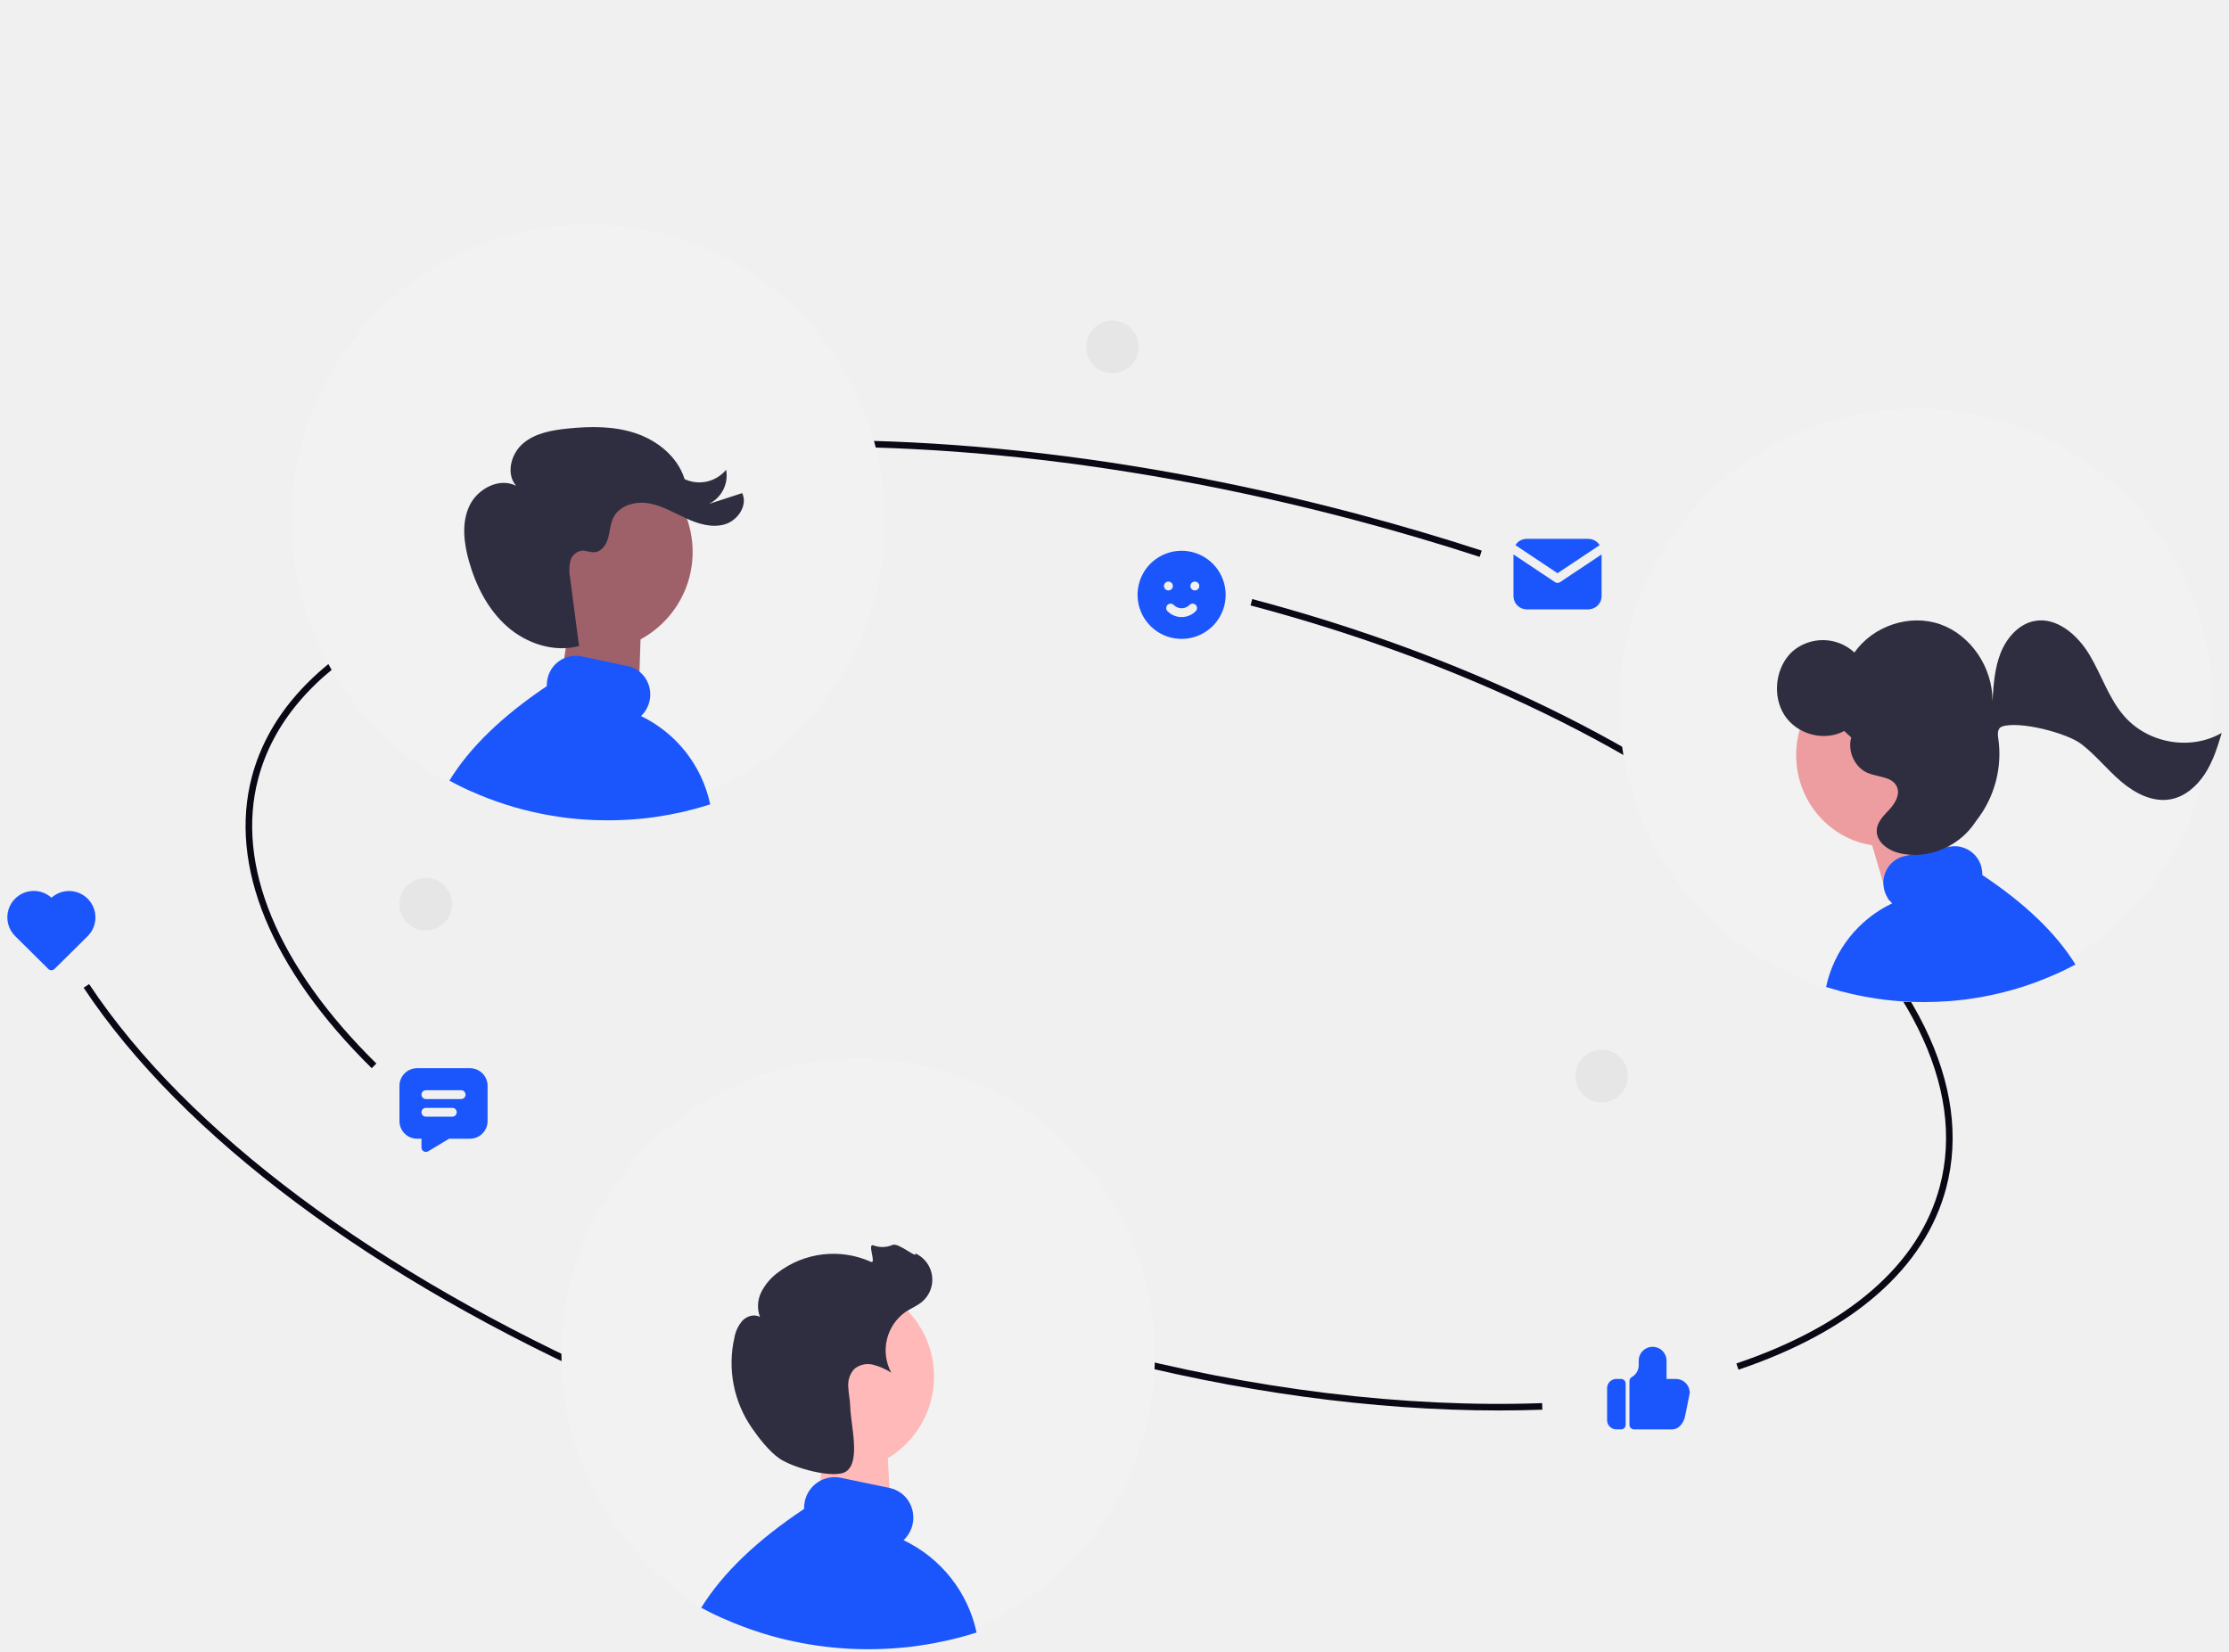
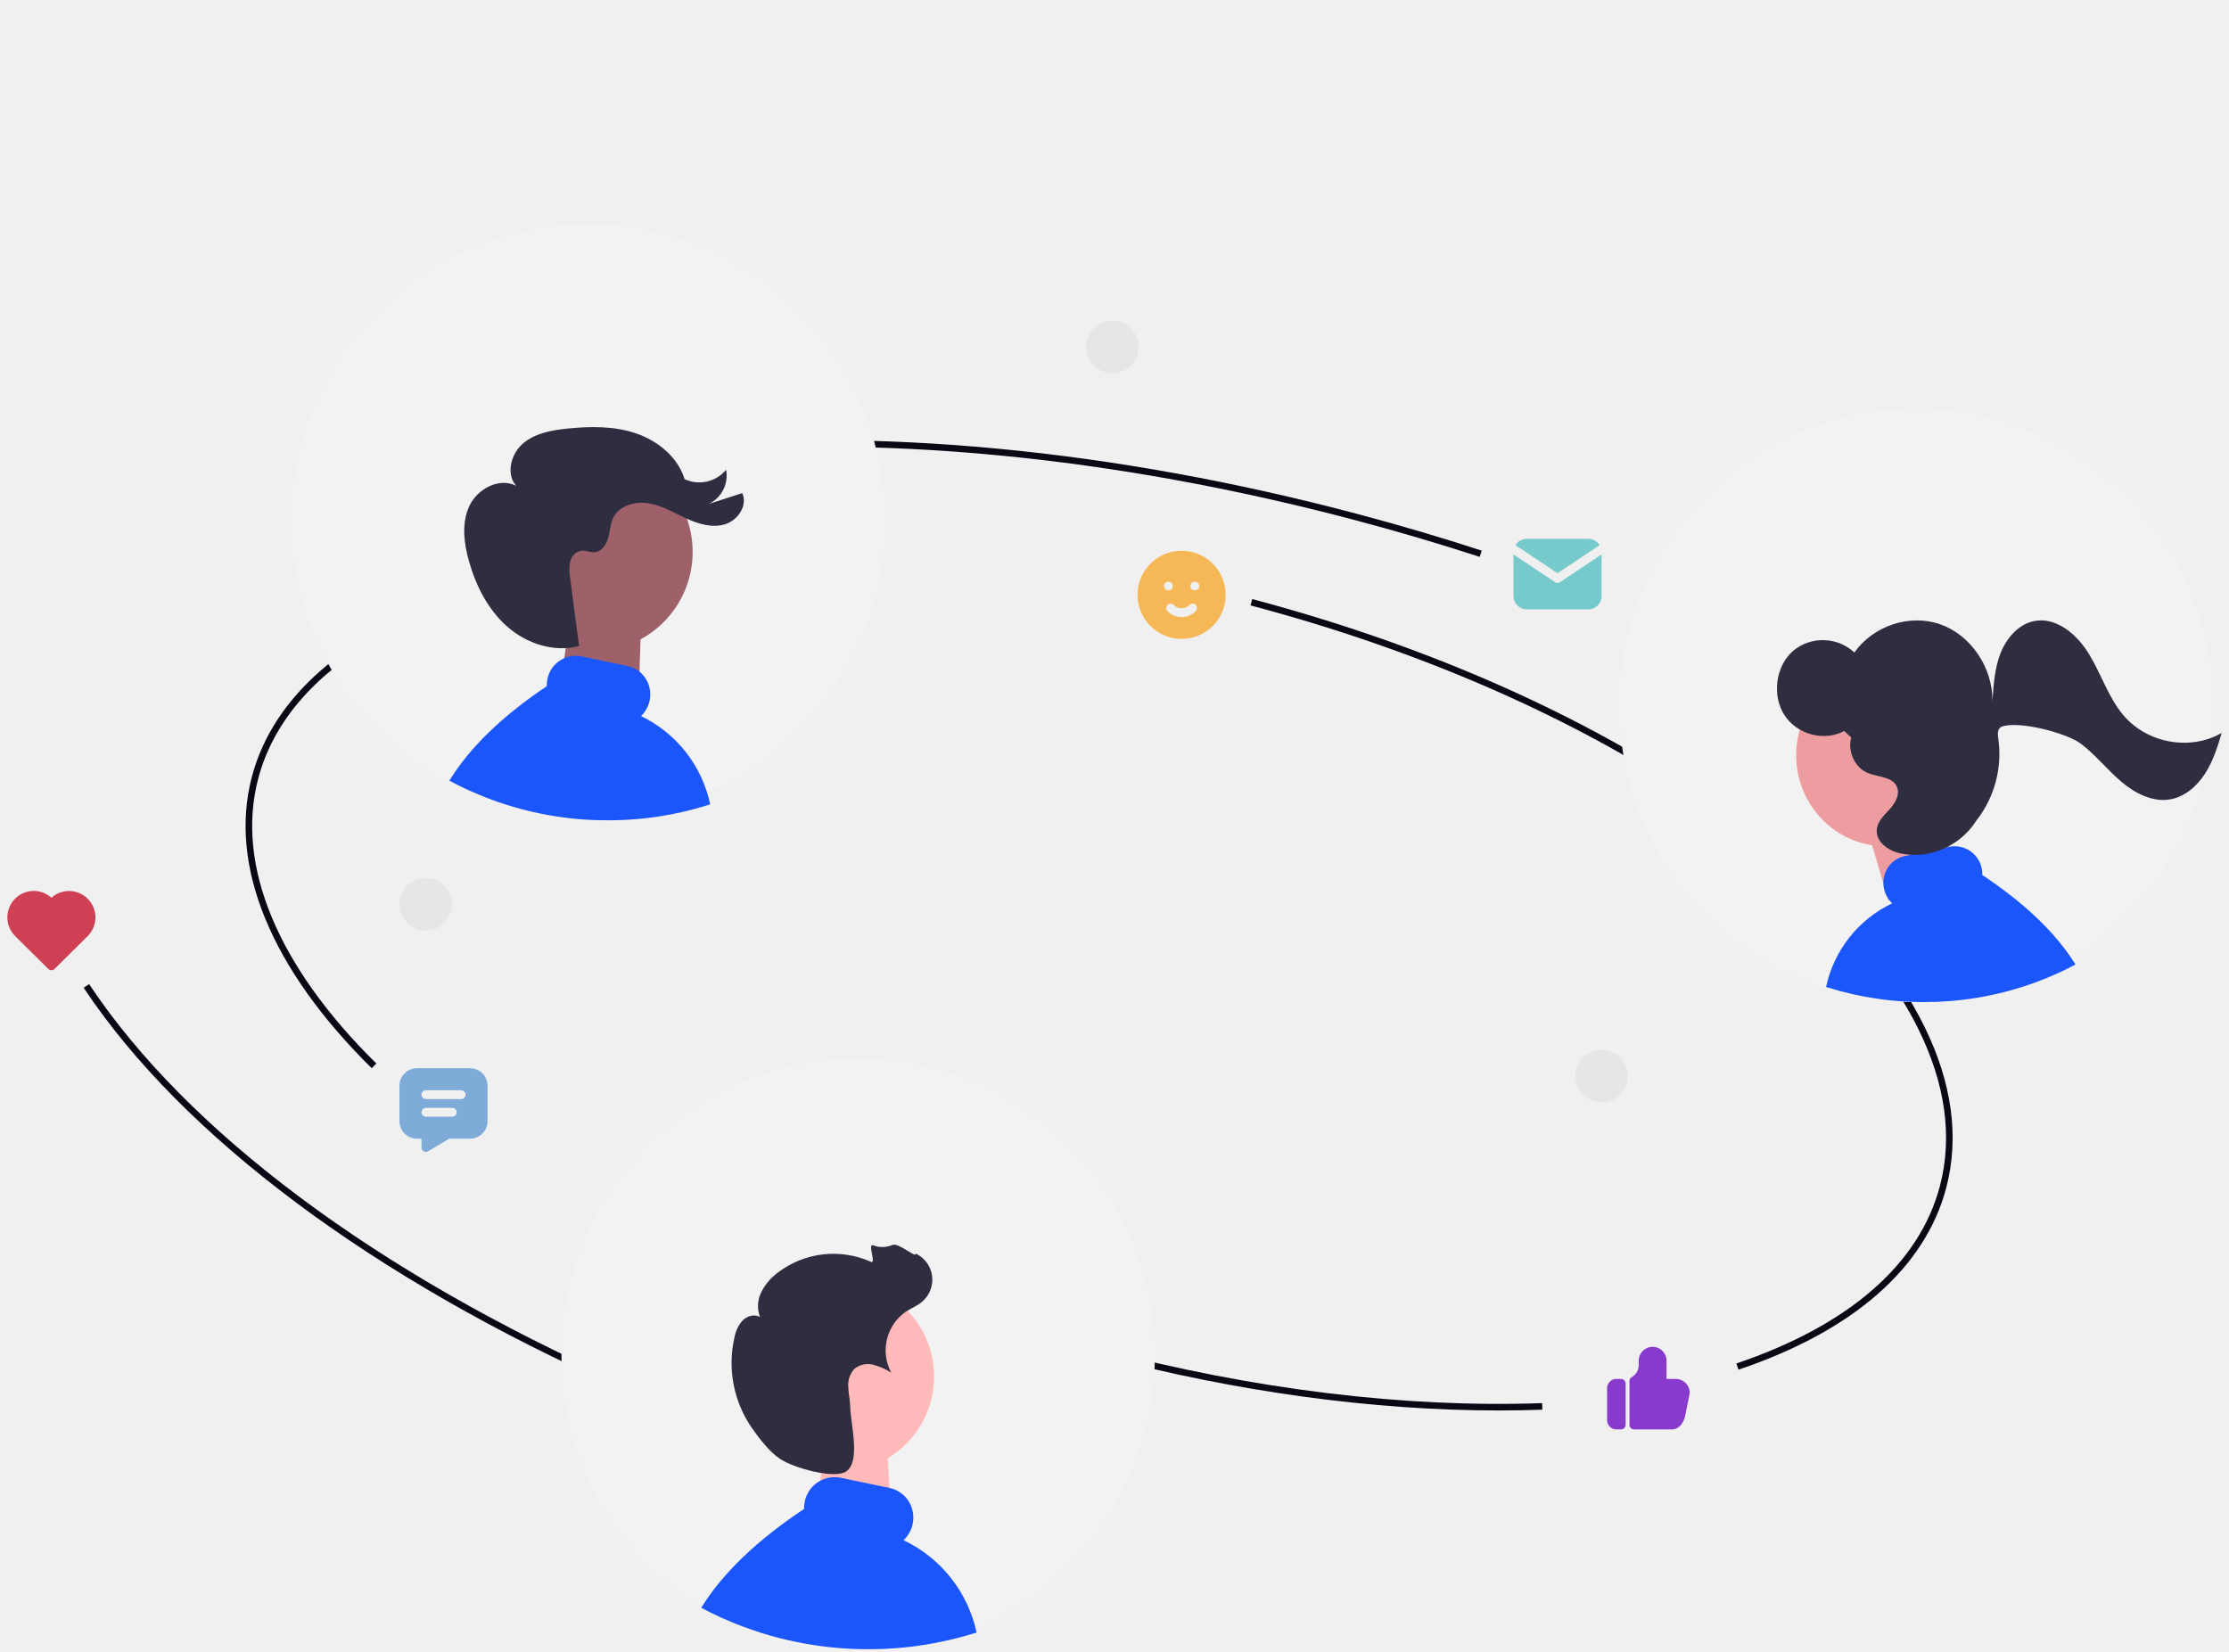
<svg xmlns="http://www.w3.org/2000/svg" width="798.96" height="592.181" viewBox="0 0 798.96 592.181" role="img">
  <g transform="translate(-402.962 -167)">
-     <path d="M25.691,4.116A15.794,15.794,0,1,1,2.008,18.306L2,17.794l.008-.512A15.794,15.794,0,0,1,25.691,4.116ZM22.848,21.4a1.579,1.579,0,0,0-2.233.022,3.948,3.948,0,0,1-5.642,0,1.579,1.579,0,1,0-2.255,2.211,7.107,7.107,0,0,0,10.152,0,1.579,1.579,0,0,0-.022-2.233Zm-9.776-8.349-.2.011a1.579,1.579,0,0,0,.185,3.148l.2-.011a1.579,1.579,0,0,0-.185-3.148Zm9.476,0-.2.011a1.579,1.579,0,0,0,.185,3.148l.2-.011a1.579,1.579,0,0,0-.185-3.148Z" transform="translate(808.702 362.435)" fill="#1B56FD" />
-     <path d="M9710.237-15694.388l-.27-.014h-13.3a1.651,1.651,0,0,1-1.646-1.445l-.013-.194v-15.687a1.654,1.654,0,0,1,.833-1.421,4.914,4.914,0,0,0,2.479-3.939l.014-.331v-1.649a4.957,4.957,0,0,1,4.985-4.932,4.966,4.966,0,0,1,4.979,4.646l.007.285v6.581h3.326a4.971,4.971,0,0,1,4.954,4.362l.026.284.006.286-.032.324-1.673,8.276c-.625,2.653-2.47,4.569-4.617,4.569Zm-19.913-.014a3.3,3.3,0,0,1-3.313-3.036l-.013-.246v-11.515a3.31,3.31,0,0,1,3.078-3.284l.248-.006h1.666a1.654,1.654,0,0,1,1.647,1.454l.014.19v14.8a1.654,1.654,0,0,1-1.469,1.634l-.192.006Z" transform="translate(-8707.989 16373.791)" fill="#1B56FD" />
+     <path d="M25.691,4.116A15.794,15.794,0,1,1,2.008,18.306L2,17.794l.008-.512A15.794,15.794,0,0,1,25.691,4.116ZM22.848,21.4a1.579,1.579,0,0,0-2.233.022,3.948,3.948,0,0,1-5.642,0,1.579,1.579,0,1,0-2.255,2.211,7.107,7.107,0,0,0,10.152,0,1.579,1.579,0,0,0-.022-2.233Zm-9.776-8.349-.2.011a1.579,1.579,0,0,0,.185,3.148l.2-.011a1.579,1.579,0,0,0-.185-3.148Zm9.476,0-.2.011a1.579,1.579,0,0,0,.185,3.148l.2-.011a1.579,1.579,0,0,0-.185-3.148Z" transform="translate(808.702 362.435)" fill="#F6B756" />
+     <path d="M9710.237-15694.388l-.27-.014h-13.3a1.651,1.651,0,0,1-1.646-1.445l-.013-.194v-15.687a1.654,1.654,0,0,1,.833-1.421,4.914,4.914,0,0,0,2.479-3.939l.014-.331v-1.649a4.957,4.957,0,0,1,4.985-4.932,4.966,4.966,0,0,1,4.979,4.646l.007.285v6.581h3.326a4.971,4.971,0,0,1,4.954,4.362l.026.284.006.286-.032.324-1.673,8.276c-.625,2.653-2.47,4.569-4.617,4.569Zm-19.913-.014a3.3,3.3,0,0,1-3.313-3.036l-.013-.246v-11.515a3.31,3.31,0,0,1,3.078-3.284l.248-.006h1.666a1.654,1.654,0,0,1,1.647,1.454l.014.19v14.8a1.654,1.654,0,0,1-1.469,1.634l-.192.006Z" transform="translate(-8707.989 16373.791)" fill="#883ACC" />
    <path d="M712.469,676.055c-45.083,0-94.074-6.7-142.735-19.582-60.177-15.931-115.352-39.977-159.561-69.54l1.309-1.958c44,29.419,98.927,53.356,158.855,69.22,54.156,14.338,108.717,20.981,157.767,19.228l.085,2.354Q720.418,676.057,712.469,676.055Z" transform="translate(227.619 -3.449)" fill="#090814" />
    <path d="M705.773,366.732c-14.642-4.767-29.7-9.206-44.762-13.193-86.666-22.944-171.859-31.09-246.374-23.553l-.237-2.344c74.792-7.561,160.277.6,247.214,23.62,15.1,4,30.206,8.45,44.889,13.231Z" transform="translate(227.564 -0.113)" fill="#090814" />
    <path d="M306.678,550.589c-36.122-35.56-51.379-72.658-42.96-104.459,10.8-40.81,58.8-69.027,131.683-77.415l.269,2.341C323.8,379.327,276.538,406.91,266,446.733c-8.193,30.949,6.842,67.236,42.335,102.178Z" transform="translate(229.526 -0.675)" fill="#090814" />
    <path d="M762.811,662.222l-.755-2.232c40.32-13.633,65.539-35.593,72.93-63.51,9.395-35.489-11.016-76.671-57.472-115.96-46.693-39.489-114.026-72.256-189.6-92.262l.6-2.278c75.9,20.094,143.562,53.03,190.516,92.741,47.19,39.91,67.87,81.945,58.229,118.362C829.661,625.8,803.916,648.324,762.811,662.222Z" transform="translate(263.289 -4.231)" fill="#090814" />
    <path d="M387.539,679.934c-88.585-39.289-156.847-90.261-192.21-143.528l1.963-1.3c35.118,52.9,103.021,103.568,191.2,142.678Z" transform="translate(237.612 -15.335)" fill="#090814" />
    <circle cx="9.424" cy="9.424" r="9.424" transform="translate(967.612 543.314)" fill="#e6e6e6" />
    <circle cx="9.424" cy="9.424" r="9.424" transform="translate(792.262 281.923)" fill="#e6e6e6" />
    <path d="M376.155,655.826c0,2.4.079,4.8.247,7.177.178,2.843.484,5.666.9,8.47a105.875,105.875,0,0,0,7.917,27.374l.592,1.3.3.651c.1.217.207.434.306.642.138.286.267.563.4.839.168.345.336.691.513,1.036.02.039.039.089.069.138.148.3.286.582.444.879a1.744,1.744,0,0,0,.1.188c.168.336.345.681.523,1.017.2.355.385.721.582,1.076.474.879.967,1.747,1.471,2.616.148.257.3.513.454.77.138.237.276.474.424.711.1.158.2.326.3.484.158.267.316.523.484.79.365.582.74,1.165,1.106,1.747h.01c.168.267.346.533.523.79v.01c.523.79,1.066,1.579,1.609,2.359a.01.01,0,0,1,.01.01c.434.632.888,1.244,1.333,1.856v.01c.3.385.582.78.879,1.165.237.316.484.642.73.958.049.069.109.128.158.2v.01c.069.089.138.168.207.257q1.57,2.014,3.238,3.939l.178.207c.059.069.128.138.188.217.1.109.188.217.286.326s.188.217.286.326a107.224,107.224,0,0,0,19.576,17.266c.958.661,1.935,1.3,2.912,1.925.247.158.494.316.74.464.069.049.148.1.217.148.138.079.267.158.4.247s.257.158.395.237c.523.326,1.056.642,1.589.958.128.079.267.158.4.237s.267.148.4.227c0,.01,0,.01.01.01h.01v.01h.01q.992.577,2.014,1.125c.365.2.74.4,1.116.592.849.464,1.708.908,2.567,1.333.306.148.622.3.928.454.257.118.513.247.77.365.079.039.148.069.217.109.217.1.424.2.642.3.237.109.474.217.7.326.267.118.523.237.79.345.987.444,1.984.869,2.981,1.273a104.492,104.492,0,0,0,10.938,3.791c.168.049.346.1.523.148q2.384.666,4.8,1.214,4.22.977,8.519,1.6h.02l1.027.148c.03,0,.059.01.1.01,0,.01,0,.01.01,0l1.135.148a.248.248,0,0,0,.079.01c.355.049.721.089,1.076.128l1.155.118.888.089a.192.192,0,0,0,.079.01c.267.02.533.049.8.069h.04l.691.059c2.754.217,5.518.316,8.322.316,3.031,0,6.042-.118,9.013-.375h.03l1.905-.178c.168-.02.326-.03.494-.049.03,0,.069-.01.1-.01.049-.01.1-.01.158-.02a.245.245,0,0,0,.079-.01c.217-.02.434-.049.661-.069l.74-.089c.247-.03.494-.069.74-.1.059-.01.109-.01.168-.02.178-.02.355-.049.533-.079l.257-.03c.178-.03.346-.049.523-.079h.01a104.35,104.35,0,0,0,15.992-3.6c.276-.089.553-.168.829-.257.01,0,.02-.01.03-.01.079-.03.168-.049.247-.079.74-.237,1.471-.484,2.2-.74,1.007-.336,2-.7,3-1.076.267-.109.533-.207.8-.316.543-.207,1.076-.424,1.609-.642.908-.365,1.816-.75,2.715-1.145.839-.375,1.668-.75,2.5-1.145.02-.01.049-.01.069-.03.188-.089.375-.178.553-.267h.01a105.83,105.83,0,0,0,13.12-7.493q2.014-1.347,3.968-2.784c1.046-.78,2.073-1.57,3.1-2.379a106.89,106.89,0,0,0,14.008-13.386v-.01c.306-.336.592-.681.888-1.027.049-.049.089-.1.128-.138.188-.227.365-.444.553-.661v-.01c.247-.286.494-.582.73-.879.059-.069.109-.128.158-.188v-.01c.2-.237.385-.474.582-.721.1-.118.188-.237.286-.355v-.01c.582-.731,1.145-1.461,1.708-2.211.148-.2.3-.4.454-.612.711-.958,1.4-1.935,2.073-2.912v-.01c.257-.365.5-.74.76-1.106l.74-1.125c.247-.395.5-.78.75-1.175l.03-.059c.247-.375.494-.77.73-1.155.188-.316.375-.622.563-.928.118-.207.247-.415.365-.632a2.359,2.359,0,0,0,.128-.207l.829-1.451c.326-.563.642-1.135.958-1.708.118-.237.247-.474.375-.711.049-.079.089-.158.128-.237.148-.276.3-.563.434-.849s.3-.563.444-.849.286-.563.424-.849c.109-.217.207-.434.316-.651a.213.213,0,0,1,.03-.049c.049-.109.1-.207.138-.306a.211.211,0,0,0,.03-.049c.109-.217.207-.444.316-.661.138-.286.267-.582.4-.869.089-.2.188-.4.276-.612.128-.286.267-.573.385-.869.138-.3.267-.592.395-.9a2.281,2.281,0,0,0,.1-.227c.069-.138.118-.276.178-.415.158-.365.316-.74.464-1.106.178-.415.345-.839.5-1.254.158-.385.306-.78.454-1.175l.059-.138a106.934,106.934,0,0,0,5.212-18.687v-.01a108.05,108.05,0,0,0,1.412-11c.01-.207.03-.4.039-.6.178-2.5.257-5,.257-7.522,0-1.116-.02-2.221-.049-3.327a105.846,105.846,0,0,0-23.475-63.377c-.316-.395-.632-.79-.958-1.185s-.661-.78-.987-1.165a106.367,106.367,0,0,0-170.82,12.271c-.484.77-.967,1.55-1.431,2.33s-.928,1.579-1.382,2.379A105.9,105.9,0,0,0,376.155,655.826Z" transform="translate(228.055 -2.993)" fill="#f2f2f2" />
    <path d="M441.495,598.087c-.078-.014-.156-.025-.233-.039a6.344,6.344,0,0,0,.919-.692Z" transform="translate(227.22 -3.607)" fill="#fff" />
    <g transform="translate(654.306 613.165)">
      <path d="M.259,0H23.023l1.416,26.135L-2.48,24.043Z" transform="translate(43.691 73.367)" fill="#ffb9b9" />
      <path d="M433.455,759.817c1.021.558,2.055,1.093,3.088,1.6.368.178.748.356,1.116.546.309.143.618.3.926.44.1.047.178.083.261.131.261.119.511.238.772.356.285.131.57.261.843.392.321.142.63.285.95.416,1.188.534,2.387,1.045,3.587,1.532a125.736,125.736,0,0,0,13.161,4.561c.2.059.416.119.629.178q2.869.8,5.773,1.461,5.078,1.176,10.251,1.924h.024l1.235.178c.036,0,.071.012.119.012,0,.012,0,.012.012,0l1.366.178a.3.3,0,0,0,.1.012c.428.06.867.107,1.295.155l1.39.142,1.069.107a.231.231,0,0,0,.095.012c.321.024.641.059.962.083h.048l.831.071c3.314.261,6.64.38,10.013.38,3.647,0,7.269-.143,10.844-.451h.036l2.292-.214c.2-.024.392-.036.594-.059.036,0,.083-.012.119-.012.059-.012.119-.012.19-.024a.288.288,0,0,0,.095-.012c.261-.024.523-.059.8-.083l.891-.107c.3-.036.594-.083.891-.119.071-.012.131-.012.2-.024.214-.024.428-.059.641-.1l.309-.036c.214-.036.416-.059.63-.1h.012a125.529,125.529,0,0,0,19.242-4.335c.333-.107.665-.2,1-.309a47.721,47.721,0,0,0-26.167-33.091,11.281,11.281,0,0,0,3.243-5.773,11.04,11.04,0,0,0-1.52-8.338,10.652,10.652,0,0,0-6.723-4.609l-17.6-3.682a10.955,10.955,0,0,0-12.828,8.552,11.6,11.6,0,0,0-.238,2.637C453.362,735.693,441.163,747.393,433.455,759.817Z" transform="translate(-433.455 -629.659)" fill="#1B56FD" />
      <circle cx="34.106" cy="34.106" r="34.106" transform="translate(15.239 13.189)" fill="#ffb9b9" />
      <path d="M459.6,710.342c-3.637-2.484-7.351-7.258-9.83-10.836a40.954,40.954,0,0,1-6.324-32.7,12.486,12.486,0,0,1,2.936-6.015c1.606-1.59,4.23-2.343,6.191-1.219a11.193,11.193,0,0,1,.455-8.881,19.725,19.725,0,0,1,5.832-6.946,32.848,32.848,0,0,1,33.452-3.96c2.13.987-1.369-6.637.861-5.9a9.09,9.09,0,0,0,6.861-.121c2.1-1.056,9.049,5.217,8.244,3.011a10.358,10.358,0,0,1,2.4,17.346c-1.76,1.486-3.958,2.341-5.885,3.6a16.9,16.9,0,0,0-5.168,21.806,22.387,22.387,0,0,0-6.589-2.863,7.577,7.577,0,0,0-6.743,1.622,8.513,8.513,0,0,0-2.062,6.424c.076,2.314.627,4.595.689,6.909.181,6.792,3.819,19.706-1.447,23.317C479.312,717.789,464.564,713.735,459.6,710.342Z" transform="translate(-431.513 -633.644)" fill="#2f2e41" />
    </g>
    <path d="M972.951,419.826c0,2.4-.079,4.8-.247,7.177-.178,2.843-.484,5.666-.9,8.47a105.872,105.872,0,0,1-7.917,27.374l-.592,1.3-.3.652c-.1.217-.207.434-.306.642-.138.286-.267.563-.4.839-.168.346-.336.691-.513,1.037-.02.039-.039.089-.069.138-.148.3-.286.582-.444.879a1.715,1.715,0,0,1-.1.188c-.168.336-.346.681-.523,1.017-.2.355-.385.721-.582,1.076-.474.879-.967,1.747-1.471,2.616-.148.257-.3.513-.454.77-.138.237-.276.474-.424.711-.1.158-.2.326-.3.484-.158.267-.316.523-.484.79-.365.582-.74,1.165-1.106,1.747h-.01c-.168.267-.346.533-.523.79v.01c-.523.79-1.066,1.579-1.609,2.359a.01.01,0,0,0-.01.01c-.434.632-.888,1.244-1.333,1.856v.01c-.3.385-.582.78-.879,1.165-.237.316-.484.642-.731.958-.049.069-.109.128-.158.2v.01c-.069.089-.138.168-.207.257q-1.57,2.014-3.238,3.939l-.178.207c-.059.069-.128.138-.188.217-.1.109-.188.217-.286.326s-.188.217-.286.326a107.226,107.226,0,0,1-19.576,17.266c-.957.661-1.935,1.3-2.912,1.925-.247.158-.494.316-.74.464-.069.049-.148.1-.217.148-.138.079-.267.158-.4.247s-.257.158-.395.237c-.523.326-1.056.642-1.589.958-.128.079-.267.158-.4.237s-.267.148-.4.227c0,.01,0,.01-.01.01h-.01v.01h-.01q-.992.577-2.014,1.125c-.365.2-.74.4-1.116.592-.849.464-1.708.908-2.567,1.333-.306.148-.622.3-.928.454-.257.118-.513.247-.77.365-.079.039-.148.069-.217.109-.217.1-.424.2-.642.3-.237.109-.474.217-.7.326-.267.118-.523.237-.79.345-.987.444-1.984.869-2.981,1.273a104.52,104.52,0,0,1-10.938,3.791c-.168.049-.346.1-.523.148q-2.384.666-4.8,1.214-4.22.977-8.519,1.6h-.02l-1.027.148c-.03,0-.059.01-.1.01,0,.01,0,.01-.01,0l-1.135.148a.247.247,0,0,1-.079.01c-.355.049-.721.089-1.076.128l-1.155.118-.888.089a.192.192,0,0,1-.079.01c-.267.02-.533.049-.8.069h-.039l-.691.059c-2.754.217-5.518.316-8.322.316-3.031,0-6.042-.118-9.013-.375h-.03l-1.905-.178c-.168-.02-.326-.03-.494-.049-.03,0-.069-.01-.1-.01-.049-.01-.1-.01-.158-.02a.245.245,0,0,1-.079-.01c-.217-.02-.434-.049-.661-.069l-.74-.089c-.247-.03-.494-.069-.74-.1-.059-.01-.109-.01-.168-.02-.178-.02-.355-.049-.533-.079l-.257-.03c-.178-.03-.346-.049-.523-.079h-.01a104.357,104.357,0,0,1-15.992-3.6c-.276-.089-.553-.168-.829-.257-.01,0-.02-.01-.03-.01-.079-.03-.168-.049-.247-.079-.74-.237-1.471-.484-2.2-.74-1.007-.336-2-.7-3-1.076-.267-.109-.533-.207-.8-.316-.543-.207-1.076-.424-1.609-.642-.908-.365-1.816-.75-2.715-1.145-.839-.375-1.668-.75-2.5-1.145-.02-.01-.049-.01-.069-.03-.188-.089-.375-.178-.553-.267h-.01a105.809,105.809,0,0,1-13.12-7.493q-2.014-1.347-3.969-2.784c-1.046-.78-2.073-1.57-3.1-2.379a106.9,106.9,0,0,1-14.008-13.386v-.01c-.306-.336-.592-.681-.888-1.027-.049-.049-.089-.1-.128-.138-.188-.227-.365-.444-.553-.661v-.01c-.247-.286-.494-.582-.731-.879-.059-.069-.109-.128-.158-.188v-.01c-.2-.237-.385-.474-.582-.721-.1-.118-.188-.237-.286-.355v-.01c-.582-.73-1.145-1.461-1.708-2.211-.148-.2-.3-.4-.454-.612-.711-.958-1.4-1.935-2.073-2.912v-.01c-.257-.365-.5-.74-.76-1.106l-.74-1.125c-.247-.395-.5-.78-.75-1.175l-.03-.059c-.247-.375-.494-.77-.731-1.155-.188-.316-.375-.622-.563-.928-.118-.207-.247-.415-.365-.632a2.361,2.361,0,0,1-.128-.207l-.829-1.451c-.326-.563-.642-1.135-.958-1.708-.118-.237-.247-.474-.375-.711-.049-.079-.089-.158-.128-.237-.148-.276-.3-.563-.434-.849s-.3-.563-.444-.849-.286-.563-.424-.849c-.109-.217-.207-.434-.316-.652a.213.213,0,0,0-.03-.049c-.049-.109-.1-.207-.138-.306a.215.215,0,0,1-.03-.049c-.109-.217-.207-.444-.316-.661-.138-.286-.267-.582-.4-.869-.089-.2-.188-.4-.276-.612-.128-.286-.267-.573-.385-.869-.138-.3-.267-.592-.395-.9a2.257,2.257,0,0,1-.1-.227c-.069-.138-.118-.276-.178-.415-.158-.365-.316-.74-.464-1.106-.178-.415-.345-.839-.5-1.254-.158-.385-.306-.78-.454-1.175l-.059-.138a106.926,106.926,0,0,1-5.212-18.687v-.01a108.049,108.049,0,0,1-1.412-11c-.01-.207-.03-.4-.039-.6-.178-2.5-.257-5-.257-7.522,0-1.116.02-2.221.049-3.327a105.847,105.847,0,0,1,23.475-63.376c.316-.395.632-.79.958-1.185s.661-.78.987-1.165a106.367,106.367,0,0,1,170.82,12.271c.484.77.968,1.55,1.432,2.33s.928,1.579,1.382,2.379a105.9,105.9,0,0,1,13.6,52.074Z" transform="translate(223.128 0.034)" fill="#f2f2f2" />
    <path d="M910.363,362.087c.078-.014.156-.025.233-.039a6.338,6.338,0,0,1-.919-.692Z" transform="translate(221.212 -0.58)" fill="#fff" />
    <g transform="translate(1039.885 389.384)">
      <path d="M2.682,2.962,29.647,0l6.417,23.621L10.527,29.615Z" transform="translate(29.421 70.806)" fill="#ed9da0" />
      <ellipse cx="31.943" cy="32.655" rx="31.943" ry="32.655" transform="translate(6.89 15.651)" fill="#ed9da0" />
      <path d="M924.72,519.408c-.925.506-1.861.99-2.8,1.452-.333.161-.678.323-1.011.495-.28.129-.56.269-.839.4-.086.043-.161.075-.237.118-.237.108-.463.215-.7.323-.258.118-.516.237-.764.355-.291.129-.57.258-.861.376-1.076.484-2.163.947-3.249,1.388a113.863,113.863,0,0,1-11.921,4.131c-.183.054-.377.108-.57.161q-2.6.726-5.229,1.323-4.6,1.065-9.285,1.743h-.021l-1.119.161c-.032,0-.065.011-.108.011,0,.011,0,.011-.011,0l-1.237.161a.266.266,0,0,1-.086.011c-.387.054-.785.1-1.173.14l-1.259.129-.968.1a.211.211,0,0,1-.086.011c-.291.021-.581.054-.871.075h-.043l-.753.065c-3,.237-6.014.344-9.07.344-3.3,0-6.584-.129-9.823-.409H860.6l-2.076-.194c-.183-.022-.355-.032-.538-.054-.032,0-.075-.011-.108-.011-.054-.011-.108-.011-.172-.022a.267.267,0,0,1-.086-.011c-.237-.021-.473-.054-.721-.075l-.807-.1c-.269-.032-.538-.075-.807-.108-.065-.011-.118-.011-.183-.021-.194-.022-.387-.054-.581-.086l-.28-.032c-.194-.032-.377-.054-.57-.086h-.011a113.722,113.722,0,0,1-17.429-3.927c-.3-.1-.6-.183-.9-.28a43.225,43.225,0,0,1,23.7-29.974,10.218,10.218,0,0,1-2.937-5.229,10,10,0,0,1,1.377-7.553,9.649,9.649,0,0,1,6.089-4.174L879.5,477.2a9.923,9.923,0,0,1,11.62,7.746,10.5,10.5,0,0,1,.215,2.388C906.688,497.557,917.738,508.154,924.72,519.408Z" transform="translate(-817.72 -396.054)" fill="#1B56FD" />
      <path d="M940.8,420.479c-5.43-6.332-8.011-14.733-12.352-21.923s-11.894-13.626-19.874-11.952c-5.5,1.154-9.752,6.008-11.9,11.419s-2.555,11.38-2.932,17.226c.133-12.015-7.783-23.663-18.687-27.5s-23.953.443-30.8,10.1a16.65,16.65,0,0,0-22.114-.464c-6.129,5.478-7.485,15.9-2.978,22.89s14.268,9.59,21.431,5.715l2.532,2.329c-1.425,4.985,1.339,10.874,5.985,12.751,3.768,1.522,9.087,1.269,10.5,5.223.985,2.763-.856,5.712-2.815,7.835s-4.284,4.315-4.52,7.253c-.355,4.433,4.225,7.538,8.39,8.473,10.041,2.255,21.182-2.395,26.969-11.256q.167-.256.364-.513a38.775,38.775,0,0,0,7.8-29.648c-.326-2.048,0-3.571,1.415-4.056,6.1-2.1,23.2,2.3,28.378,6.28s9.32,9.239,14.3,13.473,11.337,7.5,17.667,6.346c5.069-.923,9.382-4.6,12.282-9.043s4.57-9.613,6.065-14.756C964.69,433.156,949.348,430.445,940.8,420.479Z" transform="translate(-816.491 -386.336)" fill="#2f2e41" />
    </g>
    <path d="M278.155,352.826c0,2.4.079,4.8.247,7.177.178,2.843.484,5.666.9,8.47a105.872,105.872,0,0,0,7.917,27.374l.592,1.3.3.652c.1.217.207.434.306.642.138.286.267.563.4.839.168.346.336.691.513,1.037.02.039.039.089.069.138.148.3.286.582.444.879a1.719,1.719,0,0,0,.1.188c.168.336.346.681.523,1.017.2.355.385.721.582,1.076.474.879.967,1.747,1.471,2.616.148.257.3.513.454.77.138.237.276.474.424.711.1.158.2.326.3.484.158.267.316.523.484.79.365.582.74,1.165,1.106,1.747h.01c.168.267.345.533.523.79v.01c.523.79,1.066,1.579,1.609,2.359a.01.01,0,0,1,.007,0,.01.01,0,0,1,0,.007c.434.632.888,1.244,1.333,1.856v.01c.3.385.582.78.879,1.165.237.316.484.642.73.958.049.069.109.128.158.2v.01c.069.089.138.168.207.257q1.57,2.014,3.238,3.939l.178.207c.059.069.128.138.188.217.1.109.188.217.286.326s.188.217.286.326a107.224,107.224,0,0,0,19.576,17.266c.958.661,1.935,1.3,2.912,1.925.247.158.494.316.74.464.069.049.148.1.217.148.138.079.267.158.4.247s.257.158.395.237c.523.326,1.056.642,1.589.958.128.079.267.158.4.237s.267.148.4.227c0,.01,0,.01.01.01h.01v.01h.01q.992.577,2.014,1.125c.365.2.74.4,1.116.592.849.464,1.708.908,2.567,1.333.306.148.622.3.928.454.257.118.513.247.77.365.079.039.148.069.217.109.217.1.424.2.642.3.237.109.474.217.7.326.267.118.523.237.79.346.987.444,1.984.869,2.981,1.273a104.5,104.5,0,0,0,10.938,3.791c.168.049.345.1.523.148q2.384.666,4.8,1.214,4.22.977,8.519,1.6h.02l1.027.148c.03,0,.059.01.1.01,0,.01,0,.01.01,0l1.135.148a.246.246,0,0,0,.079.01c.355.049.721.089,1.076.128l1.155.118.888.089a.192.192,0,0,0,.079.01c.267.02.533.049.8.069h.039l.691.059c2.754.217,5.518.316,8.322.316,3.031,0,6.041-.118,9.013-.375h.03l1.905-.178c.168-.02.326-.03.494-.049.03,0,.069-.01.1-.01.049-.01.1-.01.158-.02a.246.246,0,0,0,.079-.01c.217-.02.434-.049.661-.069l.74-.089c.247-.03.494-.069.74-.1.059-.01.109-.01.168-.02.178-.02.355-.049.533-.079l.257-.03c.178-.03.345-.049.523-.079h.01a104.351,104.351,0,0,0,15.992-3.6c.276-.089.553-.168.829-.257.01,0,.02-.01.03-.01.079-.03.168-.049.247-.079.74-.237,1.471-.484,2.2-.74,1.007-.336,2-.7,3-1.076.267-.109.533-.207.8-.316.543-.207,1.076-.424,1.609-.642.908-.365,1.816-.75,2.715-1.145.839-.375,1.668-.75,2.5-1.145.02-.01.049-.01.069-.03.188-.089.375-.178.553-.267h.01a105.818,105.818,0,0,0,13.12-7.493q2.014-1.347,3.968-2.784c1.046-.78,2.073-1.57,3.1-2.379a106.9,106.9,0,0,0,14.008-13.386v-.01c.306-.336.592-.681.888-1.027.049-.049.089-.1.128-.138.188-.227.365-.444.553-.661v-.01c.247-.286.494-.582.73-.879.059-.069.109-.128.158-.188v-.01c.2-.237.385-.474.582-.721.1-.118.188-.237.286-.355v-.01c.582-.73,1.145-1.461,1.708-2.211.148-.2.3-.4.454-.612.711-.958,1.4-1.935,2.073-2.912v-.01c.257-.365.5-.74.76-1.106l.74-1.125c.247-.395.5-.78.75-1.175l.03-.059c.247-.375.494-.77.73-1.155.188-.316.375-.622.563-.928.118-.207.247-.415.365-.632a2.36,2.36,0,0,0,.128-.207l.829-1.451c.326-.563.642-1.135.958-1.708.118-.237.247-.474.375-.711.049-.079.089-.158.128-.237.148-.276.3-.563.434-.849s.3-.563.444-.849.286-.563.424-.849c.109-.217.207-.434.316-.652a.212.212,0,0,1,.03-.049c.049-.109.1-.207.138-.306a.215.215,0,0,0,.03-.049c.109-.217.207-.444.316-.661.138-.286.267-.582.4-.869.089-.2.188-.4.276-.612.128-.286.267-.573.385-.869.138-.3.267-.592.395-.9a2.274,2.274,0,0,0,.1-.227c.069-.138.118-.276.178-.415.158-.365.316-.74.464-1.106.178-.415.346-.839.5-1.254.158-.385.306-.78.454-1.175l.059-.138a106.919,106.919,0,0,0,5.212-18.687v-.01a108.013,108.013,0,0,0,1.412-11c.01-.207.03-.4.04-.6.178-2.5.257-5,.257-7.522,0-1.116-.02-2.221-.049-3.327a105.847,105.847,0,0,0-23.475-63.376c-.316-.395-.632-.79-.958-1.185s-.661-.78-.987-1.165a106.367,106.367,0,0,0-170.82,12.271c-.484.77-.967,1.55-1.431,2.33s-.928,1.579-1.382,2.379a105.9,105.9,0,0,0-13.6,52.073Z" transform="translate(229.312 0.893)" fill="#f2f2f2" />
    <path d="M343.495,295.087c-.078-.014-.156-.025-.233-.039a6.341,6.341,0,0,0,.919-.692Z" transform="translate(228.477 0.279)" fill="#fff" />
    <g transform="translate(564.032 320.101)">
      <path d="M2.826,0h24.8L26.57,32.121-1.5,29.923Z" transform="translate(41.358 62.103)" fill="#9e616a" />
      <path d="M335.455,454.775c.968.534,1.946,1.045,2.925,1.534.349.17.709.341,1.058.523.293.136.585.284.878.42.09.045.169.08.247.125.248.114.484.227.731.341.27.125.54.25.8.375.3.136.6.273.9.4,1.125.511,2.262,1,3.4,1.465a118.334,118.334,0,0,0,12.466,4.362c.191.057.394.114.6.17q2.717.767,5.468,1.4,4.81,1.125,9.71,1.84h.022l1.17.17c.034,0,.068.011.113.011,0,.011,0,.011.011,0l1.294.17a.277.277,0,0,0,.09.011c.405.057.821.1,1.226.148l1.316.136,1.013.1a.216.216,0,0,0,.09.011c.3.023.608.057.911.08h.045l.788.068c3.139.25,6.289.363,9.485.363,3.454,0,6.886-.136,10.272-.432h.034l2.171-.2c.191-.023.371-.034.563-.057.034,0,.079-.011.113-.011.056-.011.113-.011.18-.023a.279.279,0,0,0,.09-.011c.248-.023.5-.057.754-.079l.844-.1c.281-.034.563-.08.844-.114.068-.011.124-.011.191-.023.2-.023.4-.057.608-.091l.293-.034c.2-.034.394-.057.6-.091h.011A117.985,117.985,0,0,0,428,463.578c.315-.1.63-.193.945-.3a45.564,45.564,0,0,0-24.787-31.648,10.816,10.816,0,0,0,3.072-5.521,10.643,10.643,0,0,0-1.44-7.974,10.089,10.089,0,0,0-6.368-4.407l-16.674-3.521a10.381,10.381,0,0,0-12.151,8.179,11.2,11.2,0,0,0-.225,2.522C354.312,431.7,342.757,442.893,335.455,454.775Z" transform="translate(-335.455 -328.043)" fill="#1B56FD" />
      <circle cx="35.61" cy="35.61" r="35.61" transform="translate(15.982 9.148)" fill="#9e616a" />
      <path d="M388.422,397.236c-8.915,2.408-18.744-.793-25.7-6.866s-11.309-14.676-13.817-23.564c-1.837-6.509-2.707-13.734.191-19.845s10.7-10.233,16.716-7.147c-3.712-4.325-1.858-11.479,2.478-15.178s10.289-4.761,15.959-5.341c8.229-.842,16.729-.936,24.56,1.73s14.945,8.494,17.4,16.4a12.478,12.478,0,0,0,14.883-3.36,11.3,11.3,0,0,1-6.229,12.258l12-3.89c2.063,4.368-1.552,9.773-6.176,11.172s-9.614-.13-14-2.151-8.639-4.575-13.405-5.363-10.364.743-12.568,5.041c-1.155,2.251-1.215,4.888-1.885,7.327s-2.368,4.969-4.891,5.169c-1.593.126-3.154-.723-4.743-.549a5.11,5.11,0,0,0-4,3.911,15,15,0,0,0-.014,5.9l3.048,23.3Z" transform="translate(-341.889 -318.771)" fill="#2f2e41" />
    </g>
-     <path d="M9.868,3.123a9.472,9.472,0,0,1,7.875,2.25l.058.052.054-.047A9.472,9.472,0,0,1,25.327,3.1l.388.057a9.472,9.472,0,0,1,5.311,15.8l-.284.292-.076.065L18.9,30.968a1.579,1.579,0,0,1-2.073.129l-.148-.129L4.854,19.25A9.472,9.472,0,0,1,9.868,3.123Z" transform="translate(403.603 483.374)" fill="#1B56FD" />
-     <path d="M9689.74-15698.73a4.735,4.735,0,0,1-4.729-4.464l-.013-.281v-14.941l14.919,9.946.181.1a1.549,1.549,0,0,0,1.391,0l.181-.1,14.919-9.946v14.941a4.733,4.733,0,0,1-4.463,4.729l-.279.016Zm-4.038-23.015a4.724,4.724,0,0,1,3.721-2.242l.317-.014h22.105a4.74,4.74,0,0,1,4.037,2.256l-15.093,10.057Z" transform="translate(-8739.551 16084.166)" fill="#1B56FD" />
-     <path d="M27.272,3A6.318,6.318,0,0,1,33.59,9.318V21.954a6.318,6.318,0,0,1-6.318,6.318H19.81l-7.521,4.513a1.579,1.579,0,0,1-2.382-1.174l-.009-.18V28.272H8.318a6.318,6.318,0,0,1-6.31-6L2,21.954V9.318A6.318,6.318,0,0,1,8.318,3ZM20.954,17.215H11.477a1.579,1.579,0,1,0,0,3.159h9.477a1.579,1.579,0,1,0,0-3.159M24.113,10.9H11.477a1.579,1.579,0,1,0,0,3.159H24.113a1.579,1.579,0,1,0,0-3.159" transform="translate(544.14 546.914)" fill="#1B56FD" />
+     <path d="M9.868,3.123a9.472,9.472,0,0,1,7.875,2.25l.058.052.054-.047A9.472,9.472,0,0,1,25.327,3.1l.388.057a9.472,9.472,0,0,1,5.311,15.8l-.284.292-.076.065L18.9,30.968a1.579,1.579,0,0,1-2.073.129l-.148-.129L4.854,19.25A9.472,9.472,0,0,1,9.868,3.123Z" transform="translate(403.603 483.374)" fill="#CF4055" />
+     <path d="M9689.74-15698.73a4.735,4.735,0,0,1-4.729-4.464l-.013-.281v-14.941l14.919,9.946.181.1a1.549,1.549,0,0,0,1.391,0l.181-.1,14.919-9.946v14.941a4.733,4.733,0,0,1-4.463,4.729l-.279.016Zm-4.038-23.015a4.724,4.724,0,0,1,3.721-2.242l.317-.014h22.105a4.74,4.74,0,0,1,4.037,2.256l-15.093,10.057Z" transform="translate(-8739.551 16084.166)" fill="#77CACB" />
+     <path d="M27.272,3A6.318,6.318,0,0,1,33.59,9.318V21.954a6.318,6.318,0,0,1-6.318,6.318H19.81l-7.521,4.513a1.579,1.579,0,0,1-2.382-1.174l-.009-.18V28.272H8.318a6.318,6.318,0,0,1-6.31-6L2,21.954V9.318A6.318,6.318,0,0,1,8.318,3ZM20.954,17.215H11.477a1.579,1.579,0,1,0,0,3.159h9.477a1.579,1.579,0,1,0,0-3.159M24.113,10.9H11.477a1.579,1.579,0,1,0,0,3.159H24.113a1.579,1.579,0,1,0,0-3.159" transform="translate(544.14 546.914)" fill="#7EABD8" />
    <circle cx="9.424" cy="9.424" r="9.424" transform="translate(546.14 481.733)" fill="#e6e6e6" />
  </g>
</svg>
